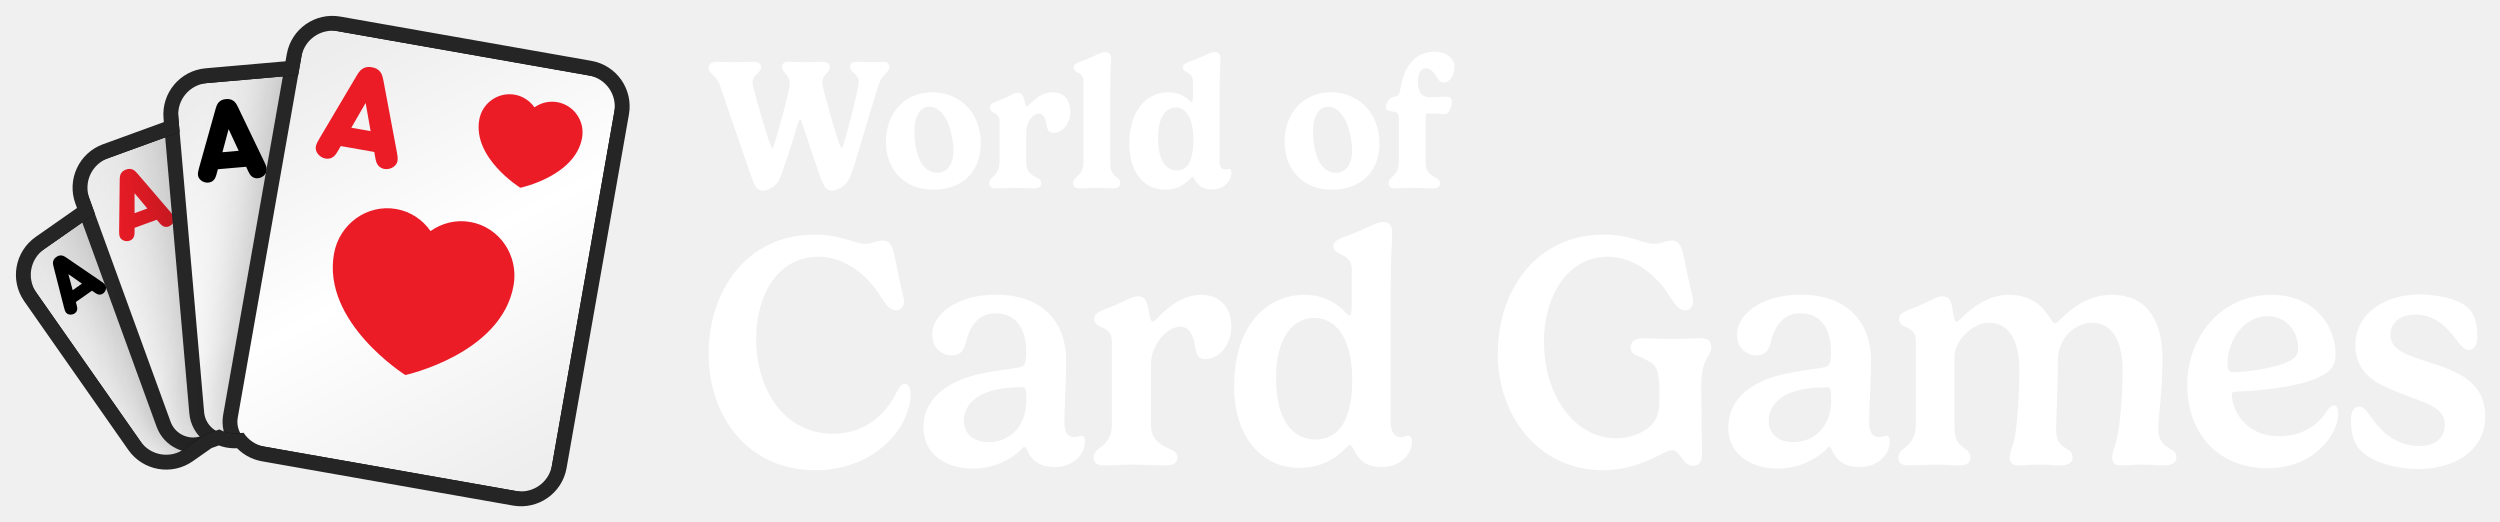
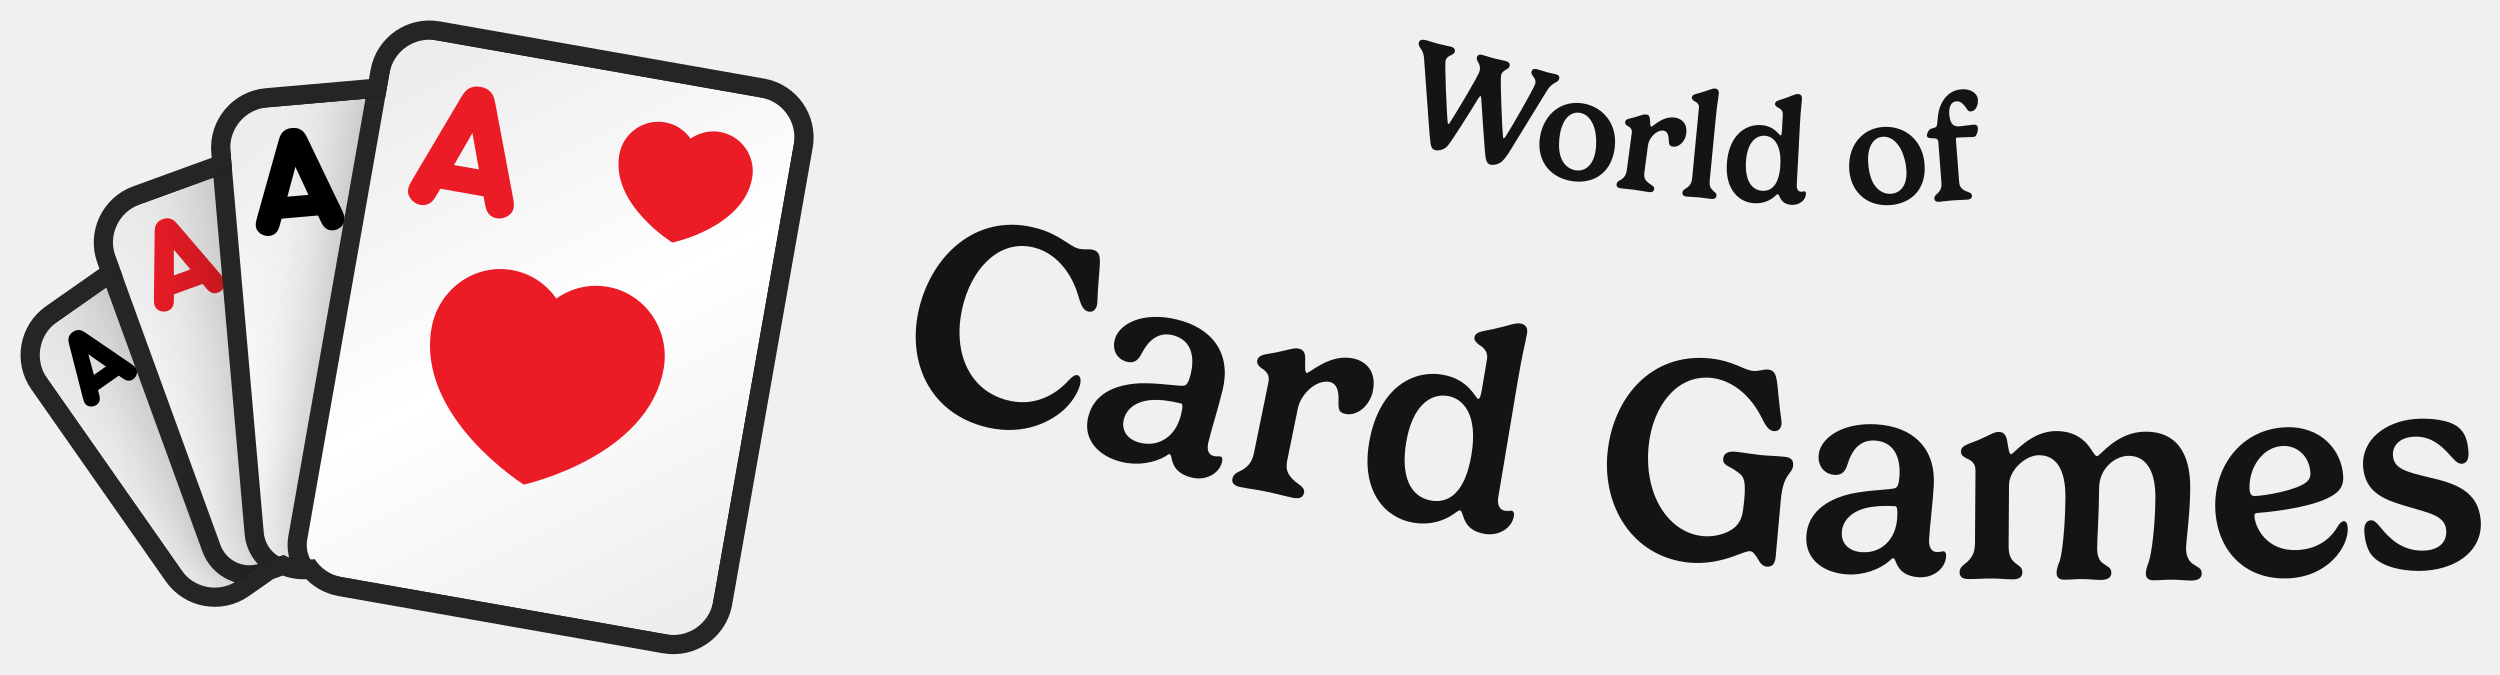
- <svg xmlns="http://www.w3.org/2000/svg" xmlns:xlink="http://www.w3.org/1999/xlink" viewBox="-4.48 -15.67 757.64 158.17" width="757.64" height="158.17">
+ <svg xmlns="http://www.w3.org/2000/svg" xmlns:xlink="http://www.w3.org/1999/xlink" viewBox="-6.64 -13.83 869.75 234.63" width="869.75" height="234.63">
  <defs>
    <rect id="path-1" x="0" y="0" width="5464" height="1280" />
    <rect id="path-3" x="0" y="0" width="1279.966" height="1280" />
    <path d="M654.667,7.381 L1041.451,230.691 C1067.755,245.877 1076.767,279.512 1061.581,305.816 L747.051,850.597 C731.865,876.902 698.23,885.914 671.926,870.727 L285.142,647.418 C271.344,639.451 262.304,626.408 259.019,612.01 L248.673,609.238 C237.588,606.268 228.207,600.115 221.247,592.027 L200.473,592.025 C198.498,592.025 196.547,591.921 194.626,591.718 L151.468,603.281 C122.13,611.142 91.974,593.731 84.112,564.393 L1.886,257.522 C-5.975,228.183 11.436,198.027 40.774,190.166 L145.477,162.11 L145.477,133.795 C145.477,103.422 170.1,78.799 200.473,78.799 L333.867,78.799 L340.716,53.24 C348.577,23.901 378.734,6.491 408.072,14.352 L563.147,55.903 L579.542,27.511 C594.728,1.207 628.363,-7.806 654.667,7.381 Z" id="path-5" />
    <filter x="-59.0%" y="-44.4%" width="218.0%" height="188.8%" filterUnits="objectBoundingBox" id="filter-7">
      <feOffset dx="0" dy="0" in="SourceAlpha" result="shadowOffsetOuter1" />
      <feGaussianBlur stdDeviation="64" in="shadowOffsetOuter1" result="shadowBlurOuter1" />
      <feColorMatrix values="0 0 0 0 0   0 0 0 0 0   0 0 0 0 0  0 0 0 0.32 0" type="matrix" in="shadowBlurOuter1" result="shadowMatrixOuter1" />
      <feMerge>
        <feMergeNode in="shadowMatrixOuter1" />
        <feMergeNode in="SourceGraphic" />
      </feMerge>
    </filter>
    <linearGradient x1="21.639%" y1="0%" x2="78.361%" y2="100%" id="linearGradient-8">
      <stop stop-color="#EDEDED" offset="0%" />
      <stop stop-color="#FFFFFF" offset="50.295%" />
      <stop stop-color="#EEEEEE" offset="100%" />
    </linearGradient>
    <filter x="-49.2%" y="-37.0%" width="198.3%" height="174.0%" filterUnits="objectBoundingBox" id="filter-9">
      <feOffset dx="0" dy="0" in="SourceAlpha" result="shadowOffsetOuter1" />
      <feGaussianBlur stdDeviation="64" in="shadowOffsetOuter1" result="shadowBlurOuter1" />
      <feColorMatrix values="0 0 0 0 0   0 0 0 0 0   0 0 0 0 0  0 0 0 0.32 0" type="matrix" in="shadowBlurOuter1" result="shadowMatrixOuter1" />
      <feMerge>
        <feMergeNode in="shadowMatrixOuter1" />
        <feMergeNode in="SourceGraphic" />
      </feMerge>
    </filter>
    <linearGradient x1="21.639%" y1="0%" x2="78.361%" y2="100%" id="linearGradient-10">
      <stop stop-color="#EDEDED" offset="0%" />
      <stop stop-color="#FFFFFF" offset="50.295%" />
      <stop stop-color="#EEEEEE" offset="100%" />
    </linearGradient>
    <filter x="-41.0%" y="-30.9%" width="181.9%" height="161.7%" filterUnits="objectBoundingBox" id="filter-11">
      <feOffset dx="0" dy="0" in="SourceAlpha" result="shadowOffsetOuter1" />
      <feGaussianBlur stdDeviation="64" in="shadowOffsetOuter1" result="shadowBlurOuter1" />
      <feColorMatrix values="0 0 0 0 0   0 0 0 0 0   0 0 0 0 0  0 0 0 0.32 0" type="matrix" in="shadowBlurOuter1" result="shadowMatrixOuter1" />
      <feMerge>
        <feMergeNode in="shadowMatrixOuter1" />
        <feMergeNode in="SourceGraphic" />
      </feMerge>
    </filter>
    <linearGradient x1="21.639%" y1="0%" x2="78.361%" y2="100%" id="linearGradient-12">
      <stop stop-color="#EDEDED" offset="0%" />
      <stop stop-color="#FFFFFF" offset="50.295%" />
      <stop stop-color="#EEEEEE" offset="100%" />
    </linearGradient>
    <filter x="-34.1%" y="-25.7%" width="168.3%" height="151.4%" filterUnits="objectBoundingBox" id="filter-13">
      <feOffset dx="0" dy="0" in="SourceAlpha" result="shadowOffsetOuter1" />
      <feGaussianBlur stdDeviation="64" in="shadowOffsetOuter1" result="shadowBlurOuter1" />
      <feColorMatrix values="0 0 0 0 0   0 0 0 0 0   0 0 0 0 0  0 0 0 0.32 0" type="matrix" in="shadowBlurOuter1" result="shadowMatrixOuter1" />
      <feMerge>
        <feMergeNode in="shadowMatrixOuter1" />
        <feMergeNode in="SourceGraphic" />
      </feMerge>
    </filter>
    <linearGradient x1="21.639%" y1="0%" x2="78.361%" y2="100%" id="linearGradient-14">
      <stop stop-color="#EDEDED" offset="0%" />
      <stop stop-color="#FFFFFF" offset="50.295%" />
      <stop stop-color="#EEEEEE" offset="100%" />
    </linearGradient>
  </defs>
-   <g transform="translate(-17.3,-46.224) scale(0.173)">
+   <g transform="translate(-25.663,-59.162) scale(0.25663)">
    <mask id="mask-4" fill="white">
      <use xlink:href="#path-3" />
    </mask>
    <g id="Mask" />
    <g id="Group" stroke-width="1" fill-rule="evenodd" mask="url(#mask-4)">
      <g transform="translate(700.504, 678.0126) rotate(-20) translate(-700.504, -678.0126)translate(166.0272, 238.9585)">
        <g transform="translate(-0, -0)">
          <mask id="mask-6" fill="white">
            <use xlink:href="#path-5" />
          </mask>
          <path stroke="#252525" stroke-width="26" d="M661.167,-3.877 L1047.951,219.432 C1080.473,238.209 1091.616,279.794 1072.839,312.316 L758.31,857.097 C739.533,889.619 697.948,900.762 665.426,881.986 L278.642,658.676 C264.448,650.481 253.966,637.684 248.632,622.685 L245.308,621.795 C234.009,618.767 223.884,612.979 215.705,605.026 L200.473,605.025 C198.91,605.025 197.353,604.972 195.803,604.861 L154.833,615.838 C118.559,625.557 81.275,604.031 71.555,567.758 L-10.671,260.886 C-20.39,224.613 1.136,187.328 37.41,177.609 L132.477,152.135 L132.477,133.795 C132.477,96.242 162.92,65.799 200.473,65.799 L323.892,65.799 L328.159,49.875 C337.879,13.602 375.163,-7.925 411.436,1.795 L556.877,40.764 L568.283,21.011 C587.06,-11.511 628.645,-22.654 661.167,-3.877 Z" />
          <g mask="url(#mask-6)">
            <g transform="translate(-12.346, -20.1207)">
              <g id="small_spade_1" filter="url(#filter-7)" transform="translate(210.9129, 389.3938) rotate(-15) translate(-210.9129, -389.3938)translate(49.8576, 175.5497)">
                <rect id="Background" stroke="#252525" stroke-width="26" fill="url(#linearGradient-8)" x="-13" y="-13" width="348.11" height="453.688" rx="54.996" />
                <path d="M243.897,27.593 C243.897,27.593 294.439,46.921 294.501,83.212 C294.501,98.995 281.209,111.813 264.79,111.831 C259.556,111.836 254.629,110.478 250.35,108.157 L256.538,128.766 L231.229,128.766 L237.404,108.197 C233.153,110.517 228.26,111.881 223.047,111.892 C206.62,111.901 193.284,99.118 193.266,83.326 C193.205,47.045 243.897,27.593 243.897,27.593 Z" id="Spade-small" fill="#000000" />
                <path d="M24.778,103.856 L51.007,34.253 C52.733,29.769 54.044,27.838 56.046,26.251 C58.462,24.32 61.015,23.561 64.605,23.561 C68.194,23.561 70.748,24.32 73.164,26.251 C75.165,27.838 76.477,29.769 78.202,34.253 L104.431,103.856 C106.709,109.926 108.228,114.686 103.603,119.308 C101.463,121.446 98.219,122.895 94.906,122.895 C92.214,122.895 89.798,121.998 88.073,120.412 C86.002,118.549 85.105,116.687 83.31,111.72 L81.861,107.719 L47.349,107.719 L45.899,111.72 C44.105,116.687 43.207,118.549 41.137,120.412 C39.411,121.998 36.995,122.895 34.303,122.895 C30.99,122.895 27.746,121.446 25.606,119.308 C20.982,114.686 22.5,109.926 24.778,103.856 Z M74.544,87.576 L64.605,60.259 L54.665,87.576 L74.544,87.576 Z" id="A" fill="#000000" />
              </g>
              <g id="small_diamond_1" filter="url(#filter-9)" transform="translate(351.0898, 355.5329) rotate(-360) translate(-351.0898, -355.5329)translate(157.8235, 98.9199)">
                <rect id="Background" stroke="#252525" stroke-width="26" fill="url(#linearGradient-10)" x="-13" y="-13" width="412.533" height="539.226" rx="54.996" />
                <polygon id="Diamond-small" fill="#EB1B28" points="300.954 22.074 353.401 93.826 300.954 165.557 248.485 93.826" />
                <path d="M29.802,125.878 L61.277,42.355 C63.348,36.974 64.921,34.657 67.323,32.753 C70.222,30.435 73.287,29.524 77.594,29.524 C81.901,29.524 84.966,30.435 87.865,32.753 C90.267,34.657 91.841,36.974 93.911,42.355 L125.386,125.878 C128.119,133.163 129.942,138.875 124.392,144.421 C121.824,146.987 117.932,148.725 113.956,148.725 C110.725,148.725 107.826,147.649 105.756,145.745 C103.271,143.51 102.194,141.275 100.041,135.315 L98.301,130.514 L56.887,130.514 L55.148,135.315 C52.994,141.275 51.917,143.51 49.432,145.745 C47.362,147.649 44.463,148.725 41.232,148.725 C37.257,148.725 33.364,146.987 30.796,144.421 C25.247,138.875 27.069,133.163 29.802,125.878 Z M89.521,106.343 L77.594,73.562 L65.667,106.343 L89.521,106.343 Z" id="A" fill="#EB1B28" />
              </g>
              <g id="small_clover_1" filter="url(#filter-11)" transform="translate(511.6136, 377.7066) rotate(-345) translate(-511.6136, -377.7066)translate(279.6941, 69.771)">
                <rect id="Background" stroke="#252525" stroke-width="26" fill="url(#linearGradient-12)" x="-13" y="-13" width="489.839" height="641.871" rx="54.996" />
                <path d="M347.866,39.734 C367.599,39.734 383.595,55.536 383.595,75.06 C383.595,84.425 379.905,92.946 373.883,99.274 C378.307,97.333 383.203,96.253 388.353,96.253 C408.072,96.253 424.081,112.082 424.081,131.58 C424.081,151.104 408.072,166.919 388.353,166.919 C372.39,166.919 358.858,156.556 354.282,142.251 C354.334,142.684 354.408,143.092 354.506,143.474 C358.945,160.826 367.798,185.424 367.798,185.424 L328,185.424 C328,185.424 336.827,160.734 341.253,143.474 C341.354,143.079 341.428,142.656 341.479,142.206 C336.916,156.534 323.372,166.919 307.393,166.919 C287.646,166.919 271.677,151.104 271.677,131.58 C271.677,112.082 287.646,96.253 307.393,96.253 C312.539,96.253 317.432,97.331 321.855,99.271 C315.837,92.944 312.15,84.424 312.15,75.06 C312.15,55.536 328.133,39.734 347.866,39.734 Z" id="Clover-small" fill="#000000" />
                <path d="M28.576,146.475 L66.345,46.247 C68.83,39.79 70.719,37.009 73.601,34.724 C77.08,31.943 80.758,30.85 85.926,30.85 C91.095,30.85 94.772,31.943 98.251,34.724 C101.133,37.009 103.022,39.79 105.507,46.247 L143.276,146.475 C146.556,155.216 148.743,162.07 142.084,168.726 C139.003,171.805 134.331,173.891 129.56,173.891 C125.684,173.891 122.205,172.6 119.72,170.315 C116.738,167.633 115.446,164.951 112.862,157.799 L110.775,152.038 L61.078,152.038 L58.99,157.799 C56.406,164.951 55.114,167.633 52.132,170.315 C49.647,172.6 46.168,173.891 42.292,173.891 C37.521,173.891 32.85,171.805 29.768,168.726 C23.109,162.07 25.296,155.216 28.576,146.475 Z M100.239,123.032 L85.926,83.696 L71.613,123.032 L100.239,123.032 Z" id="A" fill="#000000" />
              </g>
              <g id="small_heart_1" filter="url(#filter-13)" transform="translate(675.6425, 459.1748) rotate(-330) translate(-675.6425, -459.1748)translate(397.3371, 89.6494)">
                <rect id="Background" stroke="#252525" stroke-width="26" fill="url(#linearGradient-14)" x="-13" y="-13" width="582.611" height="765.051" rx="54.996" />
                <path d="M341.635,288.824 C315.976,288.845 292.736,299.456 275.815,316.611 C258.851,299.507 235.579,288.948 209.909,288.989 C158.08,289.041 116.117,332.207 116.16,385.365 C116.309,507.485 276.113,572.616 276.113,572.616 C276.113,572.616 435.789,507.092 435.619,384.932 C435.544,331.774 393.497,288.752 341.635,288.824" id="Heart-big" fill="#EB1B28" />
                <path d="M417.458,71.521 C407.751,61.933 394.392,55.711 379.689,55.711 C350.027,55.745 325.983,79.908 326.015,109.677 C326.095,178.084 417.593,214.563 417.593,214.563 C417.593,214.563 508.981,177.883 508.901,109.459 C508.854,79.674 484.777,55.594 455.084,55.627 C440.412,55.627 427.165,61.899 417.458,71.521 Z" id="Heart-small" fill="#EB1B28" />
                <path d="M56.059,190.564 L101.383,70.289 C104.365,62.541 106.631,59.203 110.09,56.462 C114.264,53.124 118.677,51.813 124.88,51.813 C131.082,51.813 135.495,53.124 139.67,56.462 C143.129,59.203 145.395,62.541 148.377,70.289 L193.701,190.564 C197.637,201.054 200.261,209.278 192.269,217.265 C188.572,220.96 182.966,223.464 177.241,223.464 C172.589,223.464 168.415,221.914 165.433,219.172 C161.855,215.954 160.304,212.735 157.203,204.153 L154.698,197.239 L95.061,197.239 L92.556,204.153 C89.455,212.735 87.905,215.954 84.327,219.172 C81.345,221.914 77.17,223.464 72.518,223.464 C66.793,223.464 61.187,220.96 57.49,217.265 C49.499,209.278 52.123,201.054 56.059,190.564 Z M142.055,162.432 L124.88,115.228 L107.704,162.432 L142.055,162.432 Z" id="A" fill="#EB1B28" />
              </g>
            </g>
          </g>
        </g>
      </g>
    </g>
  </g>
-   <path fill="#ffffff" d="M237.33 21.78C237.56 21 237.78 20.52 237.98 20.52C238.12 20.52 238.31 20.75 238.45 21.25C239.91 25.31 243.69 37.35 244.86 39.82C245.54 41.24 246.26 42.11 247.64 42.11C248.48 42.11 251.11 41.41 252.51 39.12C253.24 37.88 254.22 35.22 254.86 32.98L261.52 10.78C262.76 6.5 265.02 6.5 265.02 4.59C265.02 3.64 264.41 3.08 263.32 3.08C262.2 3.08 261.1 3.19 259.98 3.19C258.75 3.19 256.34 3.05 255.25 3.05C253.66 3.05 253.15 3.75 253.15 4.65C253.15 6.36 255.78 6.61 255.78 9.13C255.78 11.09 252 25.68 251.08 28.25C250.86 28.84 250.69 29.2 250.55 29.2C250.44 29.2 250.3 28.98 250.1 28.53C249.12 26.24 244.72 10.92 244.72 9.41C244.72 6.89 246.99 6.41 246.99 4.76C246.99 3.61 246.15 3.05 244.75 3.05C243.3 3.05 241.56 3.19 239.32 3.19C238.09 3.19 235.68 3.05 234.56 3.05C232.99 3.05 232.49 3.75 232.49 4.65C232.49 6.36 234.87 6.83 234.87 9.72C234.87 11.84 230.84 26.1 230.05 28.36C229.94 28.76 229.74 29.2 229.58 29.2C229.46 29.2 229.3 28.95 229.18 28.67C228.12 26.29 223.58 10.89 223.58 9.44C223.58 6.86 226.16 6.47 226.16 4.76C226.16 3.72 225.46 3.05 223.98 3.05C222.49 3.05 220.48 3.19 218.15 3.19C215.8 3.19 214.62 3.05 213.28 3.05C211.26 3.05 210.28 3.5 210.28 4.93C210.28 5.82 211.04 6.58 211.6 7.06C212.89 8.2 213.48 9.49 213.87 10.7L222.49 35.81C223.11 37.63 223.89 39.59 223.98 39.82C224.59 41.24 225.38 42.11 226.75 42.11C227.56 42.11 230.11 41.41 231.51 39.12C232.46 37.52 235.76 27.05 237.33 21.78ZM277.29 16.66C279.19 16.66 281.12 18.12 282.55 21.03C283.7 23.52 284.46 27.05 284.46 29.9C284.46 34.83 282.05 36.71 279.47 36.71C277.48 36.71 275.5 35.45 274.24 32.82C273.06 30.27 272.64 26.94 272.64 24.33C272.64 18.76 274.85 16.66 277.29 16.66ZM263.99 27.3C263.99 35.73 269.62 41.83 278.38 41.83C286.25 41.83 292.74 37.18 292.74 27.8C292.74 17.86 285.8 12.29 278.04 12.29C269.9 12.29 263.99 18.42 263.99 27.3ZM310.47 18.76C311.45 18.76 312.18 19.74 312.54 21.5C312.96 23.44 313.04 24.58 314.89 24.58C317.66 24.58 319.9 21.45 319.9 18.37C319.9 13.92 317.3 12.29 314.56 12.29C310.05 12.29 307.36 16.58 306.74 16.58C306.27 16.58 306.1 15.43 305.88 14.34C305.48 12.91 304.9 12.46 303.86 12.46C302.88 12.46 302.12 13.08 299.35 14.34C297.22 15.26 295.49 15.51 295.49 16.94C295.49 17.7 295.99 18.06 296.58 18.42C297.42 18.79 298.43 19.46 298.43 21.08V33.18C298.43 34.61 298.26 36.06 296.89 37.52C296.36 38.05 295.32 38.67 295.32 39.87C295.32 40.71 295.77 41.41 297.14 41.41C299.52 41.41 300.7 41.27 302.6 41.27C305.37 41.27 307.28 41.41 308.9 41.41C310.55 41.41 311.06 40.74 311.06 39.79C311.06 38.5 309.46 38.22 308.54 37.52C306.97 36.34 306.52 35.42 306.52 33.21V24.42C306.52 21.7 308.23 18.76 310.47 18.76ZM332.22 1.96C332.22 0.67 331.52 0.11 330.43 0.11C329.2 0.11 327.55 1.2 324.8 2.3C322.65 3.19 320.91 3.44 320.91 4.79C320.91 5.54 321.47 5.91 322.06 6.24C322.9 6.64 323.88 7.36 323.88 8.76V33.18C323.88 34.61 323.71 36.06 322.31 37.52C321.81 38.05 320.74 38.67 320.74 39.87C320.74 40.71 321.19 41.41 322.56 41.41C324.58 41.41 326.18 41.27 328.02 41.27C329.48 41.27 331.41 41.41 332.87 41.41C334.49 41.41 335.02 40.74 335.02 39.79C335.02 38.53 334.07 38.33 333.26 37.49C332.42 36.62 331.97 35.78 331.97 33.57V12.57C331.97 5.26 332.22 4.93 332.22 1.96ZM352.16 35.98C348.69 35.98 346.48 32.7 346.48 26.26C346.48 19.54 348.94 16.91 351.88 16.91C354.43 16.91 357.17 19.24 357.17 26.77C357.17 33.8 354.99 35.98 352.16 35.98ZM362.88 41.75C366.1 41.75 368.71 39.51 368.71 36.57C368.71 35.92 368.43 35.5 368.12 35.5C367.73 35.5 367.42 35.7 366.83 35.7C365.6 35.7 365.12 34.47 365.12 33.38V12.57C365.12 5.26 365.38 4.93 365.38 1.96C365.38 0.67 364.68 0.11 363.58 0.11C362.35 0.11 360.64 1.2 357.93 2.3C355.74 3.19 354.01 3.44 354.01 4.79C354.01 5.54 354.62 5.91 355.21 6.24C356.05 6.64 357.06 7.5 357.06 9.02V13.05C357.06 14.92 356.89 15.32 356.61 15.32C356.16 15.32 354.43 12.29 349.47 12.29C343.06 12.29 337.77 17.75 337.77 27.94C337.77 37.35 342.92 41.83 348.55 41.83C352.19 41.83 354.4 40.21 355.63 39.06C356.28 38.47 356.64 38.02 356.89 38.02C357.23 38.02 357.4 38.47 357.7 38.89C358.88 40.96 360.36 41.75 362.88 41.75ZM398.11 16.66C400.01 16.66 401.94 18.12 403.37 21.03C404.52 23.52 405.28 27.05 405.28 29.9C405.28 34.83 402.87 36.71 400.29 36.71C398.3 36.71 396.32 35.45 395.06 32.82C393.88 30.27 393.46 26.94 393.46 24.33C393.46 18.76 395.67 16.66 398.11 16.66ZM384.81 27.3C384.81 35.73 390.44 41.83 399.2 41.83C407.07 41.83 413.56 37.18 413.56 27.8C413.56 17.86 406.62 12.29 398.86 12.29C390.72 12.29 384.81 18.42 384.81 27.3ZM427.56 19.38C427.56 18.76 427.82 18.68 427.98 18.68C428.94 18.68 432.52 18.9 433.19 18.9C433.72 18.9 434.09 18.73 434.31 18.51C435.1 17.75 435.49 16.16 435.49 15.23C435.49 13.94 434.76 13.64 433.86 13.64C433.14 13.64 430.22 13.83 429.22 13.83C426.02 13.83 425.21 11.87 425.21 8.85C425.21 6.8 426.05 5.04 427.65 5.04C429.24 5.04 430.08 6.41 430.95 7.67C431.46 8.48 431.79 9.3 432.94 9.3C435.38 9.3 436.3 6.58 436.3 4.51C436.3 2.24 434.09 0 430.17 0C425.18 0 422.1 3.53 420.79 7.53C420.12 9.63 419.81 12.63 419.33 13.1C418.6 13.78 417.51 13.66 416.87 14.08C416.28 14.53 415.5 15.93 415.5 16.8C415.5 17.84 416.48 17.98 418.07 18.2C418.97 18.37 419.47 18.82 419.47 19.96V33.18C419.47 34.61 419.28 36.06 417.9 37.52C417.37 38.05 416.34 38.67 416.34 39.87C416.34 40.71 416.78 41.41 418.16 41.41C420.14 41.41 421.8 41.27 423.62 41.27C426.42 41.27 428.18 41.41 429.78 41.41C431.43 41.41 431.96 40.74 431.96 39.79C431.96 38.5 430.34 38.14 429.41 37.46C427.84 36.29 427.56 35.42 427.56 33.21Z" />
-   <path fill="#ffffff" d="M210.28 91.53C210.28 110.48 222.08 126.83 242.68 126.83C255.63 126.83 264.38 120.18 268.53 113.43C270.53 110.08 271.48 106.58 271.48 103.78C271.48 102.38 270.98 100.63 269.73 100.63C268.73 100.63 267.98 101.83 267.28 103.13C264.48 108.98 258.43 115.78 247.93 115.78C233.63 115.78 224.68 103.08 224.68 86.88C224.68 73.53 231.43 62.13 243.53 62.13C250.33 62.13 256.93 66.23 261.53 72.83C263.48 75.63 264.68 78.33 267.08 78.33C268.38 78.33 269.48 77.43 269.48 75.58C269.48 74.28 268.78 72.68 267.58 66.58C266.28 60.58 266.18 57.23 262.98 57.23C261.23 57.23 259.78 58.23 257.68 58.23C254.43 58.23 250.43 55.43 242.48 55.43C221.48 55.43 210.28 72.83 210.28 91.53ZM306.58 105.58C306.58 113.23 301.83 118.33 295.03 118.33C290.73 118.33 287.63 115.93 287.63 111.78C287.63 108.23 289.98 104.73 295.28 102.98C298.13 102.08 301.48 101.68 305.63 101.68C306.28 101.68 306.58 102.58 306.58 105.58ZM289.93 98.28C281.08 100.93 275.38 106.03 275.38 113.88C275.38 121.88 281.98 126.33 290.43 126.33C296.13 126.33 301.53 123.93 304.78 120.78C305.18 120.38 305.58 119.78 305.93 119.78C306.28 119.78 306.58 120.18 306.78 120.63C308.28 124.28 311.08 125.88 315.33 125.88C320.33 125.88 324.33 122.38 324.33 118.08C324.33 116.93 323.83 116.38 323.43 116.38C322.68 116.38 322.18 116.78 320.98 116.78C318.78 116.78 318.08 114.68 318.08 112.48C318.08 107.93 318.63 100.23 318.63 93.73C318.63 80.78 310.28 73.63 297.38 73.63C285.13 73.63 278.03 79.88 278.03 85.63C278.03 90.03 281.13 92.03 283.93 92.03C286.68 92.03 287.68 90.43 288.28 87.98C289.38 83.38 291.88 79.28 297.23 79.28C303.83 79.28 306.53 84.48 306.53 90.93C306.53 94.08 306.03 94.88 305.48 95.28C304.28 96.13 296.43 96.43 289.93 98.28ZM353.33 83.33C355.48 83.33 356.88 85.18 357.48 88.23C358.13 91.33 358.03 93.13 360.93 93.13C365.28 93.13 368.68 88.38 368.68 83.48C368.68 76.38 364.18 73.68 359.63 73.68C351.18 73.68 345.93 81.83 344.88 81.83C344.03 81.83 343.83 79.28 343.33 76.93C342.83 74.78 341.93 74.13 340.38 74.13C338.73 74.13 337.13 75.23 332.98 77.03C329.73 78.43 327.13 78.83 327.13 81.03C327.13 82.23 328.03 82.88 329.08 83.38C330.83 84.03 332.48 85.03 332.48 87.63V112.58C332.48 115.13 332.08 117.28 329.63 119.48C328.68 120.28 326.93 121.13 326.93 123.03C326.93 124.28 327.63 125.38 330.03 125.38C334.18 125.38 335.48 125.13 338.58 125.13C342.83 125.13 346.18 125.38 348.83 125.38C351.53 125.38 352.33 124.33 352.33 122.88C352.33 120.83 349.58 120.43 348.03 119.38C345.28 117.68 344.33 116.18 344.33 112.73V94.53C344.33 89.48 348.58 83.33 353.33 83.33ZM394.18 117.53C386.68 117.53 382.23 110.73 382.23 98.98C382.23 86.33 387.53 80.68 393.83 80.68C399.28 80.68 405.33 85.23 405.33 99.58C405.33 112.73 400.48 117.53 394.18 117.53ZM414.43 125.88C419.38 125.88 423.43 122.38 423.43 118.08C423.43 116.93 422.88 116.38 422.48 116.38C421.73 116.38 421.28 116.78 420.03 116.78C417.83 116.78 416.98 114.68 416.98 112.48V71.88C416.98 60.18 417.43 58.88 417.43 54.68C417.43 52.58 416.38 51.63 414.58 51.63C412.63 51.63 410.13 53.33 405.43 55.18C402.18 56.48 399.63 56.93 399.63 59.03C399.63 60.23 400.73 60.83 401.78 61.38C403.53 62.03 405.18 63.38 405.18 65.78V76.18C405.18 79.28 404.88 79.93 404.38 79.93C403.53 79.93 400.08 73.68 390.83 73.68C379.28 73.68 369.53 83.13 369.53 101.33C369.53 118.13 379.08 126.13 389.23 126.13C395.98 126.13 400.13 123.18 402.38 121.08C403.53 120.03 404.13 119.23 404.58 119.23C405.08 119.23 405.38 119.88 405.78 120.58C407.63 124.48 410.33 125.88 414.43 125.88ZM481.43 126.83C487.83 126.83 493.18 124.78 496.83 123.03C499.33 121.88 501.13 120.73 502.38 120.73C503.33 120.73 504.23 121.88 505.13 122.98C506.23 124.68 507.33 125.48 508.43 125.48C510.73 125.48 511.33 124.03 511.33 121.68C511.33 118.63 511.08 106.63 511.08 101.53C511.08 92.18 514.13 92.83 514.13 89.48C514.13 87.93 513.18 86.83 511.13 86.83C507.68 86.83 505.33 87.08 502.18 87.08C499.88 87.08 496.28 86.83 493.68 86.83C490.98 86.83 489.68 87.88 489.68 89.68C489.68 92.13 492.53 92.13 494.43 93.38C496.98 94.88 498.43 94.98 498.43 103.78C498.43 108.28 498.23 109.93 496.88 112.03C495.28 114.63 490.48 117.18 485.28 117.18C473.48 117.18 463.43 105.23 463.43 87.73C463.43 74.13 470.58 62.13 482.68 62.13C489.48 62.13 496.08 66.23 500.68 72.83C502.63 75.63 503.83 78.33 506.23 78.33C507.53 78.33 508.63 77.43 508.63 75.58C508.63 74.28 507.93 72.68 506.73 66.58C505.43 60.58 505.33 57.23 502.13 57.23C500.38 57.23 498.93 58.23 496.83 58.23C493.58 58.23 489.58 55.43 481.63 55.43C460.63 55.43 449.43 72.83 449.43 91.53C449.43 110.48 461.83 126.83 481.43 126.83ZM550.48 105.58C550.48 113.23 545.73 118.33 538.93 118.33C534.63 118.33 531.53 115.93 531.53 111.78C531.53 108.23 533.88 104.73 539.18 102.98C542.03 102.08 545.38 101.68 549.53 101.68C550.18 101.68 550.48 102.58 550.48 105.58ZM533.83 98.28C524.98 100.93 519.28 106.03 519.28 113.88C519.28 121.88 525.88 126.33 534.33 126.33C540.03 126.33 545.43 123.93 548.68 120.78C549.08 120.38 549.48 119.78 549.83 119.78C550.18 119.78 550.48 120.18 550.68 120.63C552.18 124.28 554.98 125.88 559.23 125.88C564.23 125.88 568.23 122.38 568.23 118.08C568.23 116.93 567.73 116.38 567.33 116.38C566.58 116.38 566.08 116.78 564.88 116.78C562.68 116.78 561.98 114.68 561.98 112.48C561.98 107.93 562.53 100.23 562.53 93.73C562.53 80.78 554.18 73.63 541.28 73.63C529.03 73.63 521.93 79.88 521.93 85.63C521.93 90.03 525.03 92.03 527.83 92.03C530.58 92.03 531.58 90.43 532.18 87.98C533.28 83.38 535.78 79.28 541.13 79.28C547.73 79.28 550.43 84.48 550.43 90.93C550.43 94.08 549.93 94.88 549.38 95.28C548.18 96.13 540.33 96.43 533.83 98.28ZM618.38 82.33C617.73 82.33 617.28 81.38 616.23 79.88C613.43 75.58 609.23 73.68 604.23 73.68C595.28 73.68 589.43 81.83 588.48 81.83C587.68 81.83 587.48 79.28 587.03 76.93C586.53 74.78 585.58 74.13 584.08 74.13C582.43 74.13 581.13 75.23 576.98 77.03C573.73 78.43 571.03 78.83 571.03 81.03C571.03 82.33 572.08 82.98 573.03 83.43C574.63 84.08 576.13 85.03 576.13 87.63V112.58C576.13 115.13 575.78 117.28 573.43 119.48C572.53 120.28 570.83 121.13 570.83 123.03C570.83 124.28 571.53 125.38 573.83 125.38C576.93 125.38 579.38 125.13 582.23 125.13C584.68 125.13 586.68 125.38 589.28 125.38C591.88 125.38 592.68 124.33 592.68 122.88C592.68 120.93 591.13 120.63 589.78 119.33C588.38 118.03 587.83 116.63 587.83 113.18V92.53C587.83 87.48 593.43 82.13 598.23 82.13C604.03 82.13 607.48 86.83 607.48 96.68C607.48 106.48 606.58 115.83 605.68 118.78C605.33 119.73 604.58 121.43 604.58 123.03C604.58 124.28 605.23 125.38 607.13 125.38C609.63 125.38 610.73 125.13 613.78 125.13C616.33 125.13 617.68 125.38 619.93 125.38C622.58 125.38 623.63 124.38 623.63 122.88C623.63 120.98 622.18 120.73 620.53 119.48C619.08 118.33 618.63 116.33 618.63 114.38C618.63 111.08 619.18 102.63 619.18 93.43C619.18 86.28 624.98 82.13 629.38 82.13C635.18 82.13 638.78 86.83 638.78 96.68C638.78 106.48 637.63 115.83 636.68 118.78C636.38 119.73 635.63 121.43 635.63 123.03C635.63 124.28 636.28 125.38 638.13 125.38C640.68 125.38 641.78 125.13 644.83 125.13C647.33 125.13 649.18 125.38 651.38 125.38C654.03 125.38 655.08 124.38 655.08 122.88C655.08 120.98 653.58 120.73 651.83 119.48C650.28 118.38 649.58 116.33 649.58 114.38C649.58 111.08 650.88 102.53 650.88 93.33C650.88 80.48 645.53 73.68 635.43 73.68C625.13 73.68 619.53 82.33 618.38 82.33ZM691.98 89.98C691.98 91.38 691.43 92.38 690.28 93.18C686.43 95.83 676.08 97.13 672.28 97.13C671.08 97.13 670.58 96.18 670.58 94.63C670.58 87.23 675.73 80.13 682.78 80.13C688.03 80.13 691.98 84.38 691.98 89.98ZM699.63 97.93C701.83 96.68 703.33 94.88 703.33 91.78C703.33 82.73 696.58 73.68 683.93 73.68C668.58 73.68 658.38 86.38 658.38 101.08C658.38 115.78 667.88 126.23 682.68 126.23C696.93 126.23 704.13 115.83 704.13 109.78C704.13 107.98 703.63 107.18 702.83 107.18C702.23 107.18 701.53 107.78 700.98 108.48C698.33 112.78 693.78 116.53 686.13 116.53C675.78 116.53 671.88 108.23 671.88 103.98C671.88 103.28 672.23 103.08 673.18 103.03C680.43 102.78 693.68 101.53 699.63 97.93ZM728.68 73.58C718.53 73.58 709.33 79.18 709.33 88.88C709.33 98.18 716.68 101.08 723.33 103.63C730.88 106.58 736.43 107.83 736.43 112.98C736.43 116.93 733.68 119.48 728.83 119.48C720.58 119.48 716.23 113.88 713.63 110.13C712.63 108.63 711.68 107.53 710.63 107.53C708.88 107.53 707.98 108.93 707.98 111.73C707.98 115.33 708.83 118.33 710.18 119.98C713.68 124.63 722.33 126.48 728.28 126.48C739.88 126.48 748.68 120.53 748.68 110.58C748.68 100.13 740.53 96.93 731.98 94.23C724.53 91.78 719.98 90.43 719.98 85.78C719.98 82.33 722.63 79.68 727.43 79.68C733.68 79.68 737.23 83.83 739.58 86.83C741.03 88.68 742.08 90.38 743.73 90.38C745.28 90.38 746.28 89.03 746.28 86.38C746.28 82.48 745.63 79.88 743.63 77.83C740.63 74.68 733.58 73.58 728.68 73.58Z" />
+   <path fill="#141414" d="M507.63 20.46C508 19.89 508.3 19.56 508.42 19.6C508.55 19.63 508.65 19.87 508.67 20.28C508.95 24.04 509.84 39.05 510.23 41.16C510.47 42.38 510.86 43.18 511.86 43.45C512.49 43.61 514.58 43.62 516.1 42.14C516.93 41.33 518.22 39.49 519.18 37.86L531.59 17.64C533.43 14.6 535.39 15.12 535.8 13.56C535.99 12.83 535.63 12.25 534.75 12.02C533.89 11.8 532.76 11.61 531.88 11.38C530.92 11.13 528.97 10.48 528.14 10.27C526.91 9.94 526.36 10.39 526.18 11.07C525.8 12.56 528.03 13.14 527.47 15.3C527.03 16.96 518.51 31.69 517.17 33.63C516.84 34.08 516.59 34.39 516.47 34.36C516.39 34.34 516.34 34.14 516.27 33.77C515.98 31.81 515.22 13.74 515.58 12.36C516.12 10.29 518.18 10.54 518.54 9.18C518.78 8.22 518.18 7.66 517.1 7.38C515.99 7.09 514.6 6.86 512.86 6.41C511.93 6.16 509.95 5.51 509.07 5.28C507.92 4.98 507.34 5.42 507.17 6.1C506.78 7.56 508.78 8.35 508.11 10.92C507.61 12.83 498.95 27.04 497.89 28.64C497.71 28.92 497.4 29.37 497.22 29.33C497.12 29.3 497.05 29.07 497.03 28.85C496.71 26.77 495.94 8.54 496.27 7.28C496.81 5.22 499.1 5.6 499.47 4.19C499.68 3.39 499.29 2.72 498.11 2.41C496.97 2.12 495.21 1.79 493.37 1.31C491.58 0.84 490.69 0.47 489.68 0.21C488.09 -0.2 487.25 -0.05 486.96 1.03C486.77 1.76 487.22 2.52 487.56 2.96C488.4 4.09 488.7 5.28 488.79 6.48L490.69 32.75C490.82 34.21 491.02 35.98 491.06 36.15C491.24 37.33 491.66 38.16 492.69 38.43C493.3 38.59 495.32 38.58 496.83 37.1C498.1 35.84 505.45 24.09 507.63 20.46ZM543.15 25.44C545.25 25.83 547.11 27.63 548.06 30.77C548.75 33.17 548.87 36.39 548.38 39.08C547.41 44.29 544.28 45.93 541.29 45.38C539.19 44.99 537.1 43.42 536.2 40.29C535.5 37.78 535.71 34.8 536.12 32.58C537.16 26.98 540.16 24.89 543.15 25.44ZM529.19 33.46C527.77 41.13 531.8 47.62 539.7 49.08C546.76 50.39 553.37 47.22 554.95 38.71C556.61 29.73 551.31 23.49 544.33 22.2C537.02 20.85 530.67 25.44 529.19 33.46ZM572.09 31.61C573.2 31.76 573.79 32.81 573.89 34.42C574.02 36.06 573.84 36.99 575.34 37.18C577.58 37.48 579.66 35.27 579.99 32.74C580.48 29.08 578.35 27.38 576 27.07C571.64 26.49 568.38 30.33 567.84 30.26C567.4 30.2 567.47 28.87 567.38 27.63C567.26 26.49 566.85 26.09 566.05 25.98C565.2 25.87 564.3 26.33 562.03 26.97C560.26 27.47 558.89 27.5 558.74 28.63C558.66 29.25 559.08 29.65 559.59 29.98C560.45 30.43 561.23 31.06 561.05 32.4L559.34 45.26C559.16 46.57 558.81 47.66 557.4 48.62C556.85 48.97 555.89 49.29 555.76 50.27C555.68 50.91 555.96 51.53 557.2 51.69C559.34 51.97 560.03 51.93 561.62 52.15C563.81 52.44 565.52 52.8 566.89 52.98C568.28 53.16 568.77 52.68 568.87 51.93C569.01 50.87 567.62 50.48 566.89 49.83C565.59 48.77 565.2 47.93 565.44 46.15L566.68 36.77C567.03 34.17 569.64 31.29 572.09 31.61ZM591.33 18.71C591.43 17.62 590.94 17.08 590.01 16.98C589 16.89 587.67 17.65 585.15 18.37C583.4 18.88 582.06 18.99 581.95 20.07C581.89 20.69 582.38 21.05 582.89 21.39C583.77 21.82 584.54 22.49 584.42 23.68L582.07 48.06C581.94 49.38 581.62 50.47 580.25 51.49C579.71 51.85 578.77 52.21 578.67 53.19C578.61 53.84 578.92 54.44 580.16 54.56C581.81 54.72 583.04 54.71 584.6 54.86C585.86 54.98 587.43 55.26 588.57 55.37C589.97 55.51 590.43 55.01 590.51 54.26C590.6 53.25 589.76 53.01 589.1 52.27C588.39 51.52 588 50.75 588.17 48.96L590.24 27.59C590.82 21.53 591.12 20.88 591.33 18.71ZM606.47 52.55C602.58 52.34 600.45 48.69 600.77 42.59C601.12 36.02 604.02 33.23 607.3 33.4C610.13 33.55 613.14 36.08 612.75 43.53C612.39 50.36 609.74 52.72 606.47 52.55ZM616.76 57.44C619.33 57.57 621.53 55.87 621.65 53.63C621.68 53.04 621.41 52.74 621.2 52.73C620.81 52.7 620.56 52.9 619.92 52.87C618.77 52.81 618.39 51.69 618.45 50.55L619.56 29.47C619.88 23.39 620.15 22.73 620.26 20.55C620.32 19.46 619.8 18.94 618.87 18.89C617.85 18.83 616.51 19.65 614.02 20.48C612.29 21.07 610.96 21.23 610.9 22.32C610.87 22.94 611.42 23.28 611.95 23.6C612.84 23.98 613.66 24.73 613.6 25.98L613.31 31.38C613.23 32.99 613.05 33.32 612.8 33.3C612.35 33.28 610.73 29.94 605.93 29.69C599.93 29.37 594.61 34.01 594.11 43.46C593.65 52.19 598.39 56.6 603.67 56.88C607.17 57.06 609.41 55.65 610.63 54.62C611.26 54.1 611.59 53.7 611.83 53.72C612.08 53.73 612.22 54.08 612.41 54.45C613.27 56.53 614.63 57.33 616.76 57.44ZM648.63 33.73C650.76 33.66 652.96 35.03 654.56 37.89C655.74 40.09 656.54 43.22 656.62 45.95C656.78 51.25 654.06 53.51 651.02 53.6C648.89 53.67 646.51 52.57 644.97 49.7C643.76 47.4 643.33 44.44 643.27 42.18C643.1 36.49 645.59 33.82 648.63 33.73ZM636.68 44.51C636.91 52.31 642.22 57.79 650.25 57.56C657.43 57.34 663.22 52.85 662.96 44.2C662.69 35.07 656.2 30.09 649.1 30.3C641.67 30.53 636.43 36.35 636.68 44.51ZM673.82 34.7C673.78 34.13 674.01 34.03 674.16 34.02C675.04 33.96 679.21 33.87 679.83 33.83C680.22 33.8 680.52 33.67 680.71 33.44C681.26 32.78 681.51 31.53 681.45 30.76C681.37 29.77 680.8 29.47 679.97 29.54C679.3 29.59 675.94 30.05 675.01 30.13C672.6 30.31 671.74 28.89 671.5 25.78C671.32 23.39 672.17 21.55 673.93 21.42C675.46 21.3 676.35 22.36 677.22 23.49C677.74 24.21 678.01 25.02 679 24.94C680.91 24.8 681.61 22.61 681.46 20.71C681.31 18.74 679.12 16.98 675.75 17.24C671.39 17.57 668.78 20.95 667.87 24.75C667.4 26.79 667.45 29.48 667.11 30.08C666.56 30.82 665.46 30.75 664.81 31.11C664.37 31.46 663.67 32.58 663.73 33.36C663.8 34.27 664.71 34.25 666.49 34.32C667.25 34.39 667.65 34.75 667.71 35.61L668.78 49.64C668.88 50.96 668.76 52.09 667.58 53.33C667.12 53.78 666.24 54.29 666.32 55.27C666.37 55.92 666.77 56.46 668.02 56.37C669.65 56.24 670.96 56.01 672.44 55.9C674.64 55.73 676.29 55.74 677.69 55.63C679.09 55.52 679.46 54.95 679.4 54.2C679.32 53.13 677.88 52.98 677.01 52.53C675.54 51.73 675.07 51.03 674.93 49.24Z" />
+   <path fill="#141414" d="M313.64 91.5C308.39 109.71 315.21 128.69 335.01 134.39C347.45 137.97 357.7 134 363.55 128.66C366.4 126 368.28 122.9 369.06 120.21C369.45 118.86 369.45 117.04 368.25 116.7C367.29 116.42 366.23 117.37 365.2 118.42C360.89 123.27 353.2 128.13 343.11 125.22C329.37 121.27 324.28 106.59 328.76 91.02C332.45 78.19 342.1 69.1 353.72 72.45C360.26 74.33 365.47 80.1 368.06 87.71C369.16 90.94 369.57 93.87 371.87 94.53C373.12 94.89 374.43 94.33 374.94 92.55C375.3 91.31 375.07 89.57 375.6 83.38C376.01 77.26 376.84 74.01 373.77 73.12C372.09 72.64 370.42 73.2 368.4 72.62C365.28 71.72 362.21 67.92 354.57 65.72C334.39 59.91 318.81 73.53 313.64 91.5ZM404.21 130.53C402.41 137.97 396.6 141.81 389.99 140.21C385.81 139.2 383.36 136.13 384.34 132.1C385.17 128.65 388.28 125.8 393.84 125.35C396.82 125.14 400.17 125.54 404.21 126.52C404.84 126.67 404.92 127.62 404.21 130.53ZM389.75 119.52C380.52 120.01 373.78 123.63 371.94 131.26C370.05 139.04 375.42 144.91 383.63 146.9C389.17 148.24 394.99 147.18 398.89 144.88C399.37 144.59 399.9 144.1 400.24 144.18C400.58 144.26 400.78 144.72 400.87 145.21C401.47 149.11 403.81 151.32 407.94 152.32C412.8 153.5 417.51 151.04 418.52 146.86C418.79 145.74 418.44 145.09 418.05 145C417.32 144.82 416.74 145.09 415.57 144.81C413.44 144.29 413.25 142.08 413.77 139.95C414.84 135.52 417.18 128.17 418.71 121.85C421.76 109.27 415.33 100.35 402.79 97.32C390.88 94.43 382.51 98.84 381.16 104.43C380.12 108.7 382.67 111.38 385.39 112.04C388.06 112.68 389.41 111.36 390.57 109.12C392.72 104.91 396.11 101.51 401.31 102.77C407.73 104.33 409.13 110.01 407.61 116.28C406.87 119.35 406.2 120.01 405.57 120.26C404.2 120.81 396.5 119.25 389.75 119.52ZM455.96 119.05C458.07 119.48 459.07 121.58 459.04 124.69C459.06 127.85 458.6 129.6 461.44 130.18C465.7 131.05 469.98 127.08 470.97 122.28C472.39 115.33 468.53 111.78 464.07 110.86C455.79 109.17 449.01 116.1 447.98 115.89C447.15 115.72 447.47 113.18 447.45 110.77C447.39 108.57 446.64 107.75 445.12 107.44C443.51 107.11 441.72 107.86 437.29 108.79C433.82 109.51 431.2 109.38 430.76 111.54C430.51 112.71 431.27 113.53 432.19 114.23C433.78 115.22 435.19 116.53 434.67 119.08L429.66 143.52C429.15 146.02 428.32 148.04 425.48 149.71C424.39 150.3 422.51 150.78 422.12 152.64C421.87 153.87 422.34 155.08 424.69 155.57C428.75 156.4 430.08 156.42 433.11 157.04C437.28 157.89 440.51 158.81 443.11 159.34C445.75 159.88 446.75 159.02 447.04 157.6C447.45 155.59 444.83 154.64 443.53 153.3C441.17 151.09 440.55 149.43 441.24 146.05L444.89 128.22C445.91 123.27 451.31 118.1 455.96 119.05ZM491.29 160.33C483.9 159.09 480.63 151.65 482.57 140.06C484.66 127.59 490.82 122.89 497.04 123.93C502.41 124.83 507.63 130.32 505.26 144.47C503.08 157.44 497.51 161.37 491.29 160.33ZM509.89 171.91C514.77 172.73 519.34 169.95 520.05 165.71C520.24 164.57 519.79 163.94 519.39 163.87C518.66 163.75 518.15 164.07 516.91 163.86C514.74 163.5 514.25 161.29 514.61 159.12L521.32 119.08C523.26 107.54 523.91 106.33 524.61 102.19C524.96 100.12 524.08 99.01 522.3 98.71C520.38 98.39 517.63 99.65 512.69 100.7C509.27 101.44 506.68 101.47 506.33 103.54C506.14 104.72 507.12 105.49 508.07 106.21C509.68 107.14 511.09 108.74 510.69 111.11L508.97 121.37C508.46 124.42 508.06 125.02 507.57 124.93C506.73 124.79 504.36 118.06 495.23 116.53C483.84 114.62 472.67 122.33 469.66 140.28C466.88 156.85 474.98 166.32 484.99 168C491.65 169.11 496.23 166.89 498.79 165.19C500.1 164.34 500.83 163.65 501.27 163.73C501.76 163.81 501.95 164.5 502.23 165.26C503.41 169.41 505.84 171.24 509.89 171.91ZM580.86 181.88C587.23 182.53 592.76 181.03 596.57 179.67C599.17 178.78 601.08 177.82 602.33 177.94C603.27 178.04 604.05 179.28 604.83 180.46C605.75 182.27 606.77 183.17 607.86 183.29C610.15 183.52 610.89 182.14 611.13 179.8C611.44 176.77 612.42 164.8 612.94 159.73C613.89 150.43 616.86 151.39 617.2 148.05C617.36 146.51 616.52 145.32 614.49 145.11C611.05 144.76 608.69 144.77 605.56 144.45C603.27 144.21 599.71 143.6 597.13 143.33C594.44 143.06 593.04 143.97 592.86 145.76C592.61 148.2 595.44 148.49 597.2 149.93C599.59 151.68 601.02 151.92 600.12 160.68C599.67 165.16 599.3 166.78 597.74 168.73C595.88 171.15 590.85 173.2 585.68 172.67C573.94 171.47 565.16 158.55 566.94 141.15C568.33 127.62 576.66 116.41 588.7 117.64C595.47 118.33 601.61 123.09 605.52 130.12C607.17 133.1 608.09 135.91 610.48 136.16C611.77 136.29 612.96 135.51 613.15 133.67C613.28 132.37 612.74 130.71 612.17 124.52C611.49 118.42 611.73 115.07 608.55 114.75C606.81 114.57 605.26 115.42 603.17 115.2C599.94 114.87 596.25 111.68 588.34 110.87C567.45 108.73 554.53 124.9 552.63 143.5C550.7 162.35 561.37 179.88 580.86 181.88ZM653.41 166.22C652.97 173.86 647.93 178.68 641.14 178.28C636.85 178.04 633.89 175.46 634.13 171.32C634.34 167.77 636.88 164.42 642.28 162.97C645.17 162.24 648.54 162.03 652.68 162.27C653.33 162.31 653.58 163.23 653.41 166.22ZM637.2 157.97C628.22 160.11 622.23 164.87 621.78 172.71C621.32 180.7 627.65 185.52 636.09 186.01C641.78 186.33 647.31 184.25 650.73 181.29C651.16 180.91 651.59 180.34 651.94 180.36C652.29 180.38 652.57 180.8 652.74 181.26C654.03 184.99 656.73 186.75 660.97 186.99C665.97 187.28 670.16 184.01 670.41 179.72C670.47 178.57 670.01 178 669.61 177.97C668.86 177.93 668.34 178.3 667.14 178.23C664.94 178.1 664.36 175.97 664.49 173.77C664.75 169.23 665.74 161.57 666.12 155.08C666.86 142.15 658.94 134.54 646.06 133.79C633.83 133.09 626.38 138.92 626.05 144.66C625.8 149.05 628.78 151.23 631.57 151.39C634.32 151.55 635.41 150.01 636.15 147.6C637.51 143.07 640.25 139.12 645.59 139.43C652.18 139.81 654.57 145.15 654.2 151.59C654.02 154.74 653.47 155.51 652.9 155.87C651.65 156.65 643.8 156.5 637.2 157.97ZM722.92 144.87C722.27 144.87 721.82 143.91 720.78 142.41C718.01 138.09 713.82 136.16 708.82 136.13C699.87 136.06 693.97 144.17 693.02 144.17C692.22 144.16 692.04 141.61 691.6 139.26C691.12 137.11 690.17 136.45 688.67 136.44C687.02 136.43 685.71 137.52 681.55 139.29C678.29 140.67 675.59 141.05 675.58 143.25C675.57 144.55 676.61 145.21 677.56 145.66C679.15 146.32 680.65 147.28 680.63 149.88L680.46 174.83C680.44 177.38 680.08 179.53 677.71 181.72C676.81 182.51 675.1 183.35 675.09 185.25C675.08 186.5 675.77 187.6 678.07 187.62C681.17 187.64 683.63 187.41 686.48 187.43C688.93 187.44 690.92 187.71 693.52 187.72C696.12 187.74 696.93 186.7 696.94 185.25C696.95 183.3 695.41 182.99 694.07 181.68C692.67 180.37 692.13 178.96 692.16 175.51L692.3 154.86C692.33 149.81 697.97 144.5 702.77 144.53C708.57 144.57 711.99 149.3 711.92 159.15C711.85 168.95 710.89 178.29 709.97 181.23C709.61 182.18 708.85 183.88 708.84 185.48C708.83 186.73 709.47 187.83 711.37 187.84C713.87 187.86 714.98 187.62 718.03 187.64C720.58 187.66 721.92 187.92 724.17 187.93C726.82 187.95 727.88 186.96 727.89 185.46C727.9 183.56 726.46 183.3 724.81 182.03C723.37 180.87 722.94 178.87 722.95 176.92C722.97 173.62 723.58 165.18 723.64 155.98C723.69 148.83 729.52 144.72 733.92 144.75C739.72 144.78 743.28 149.51 743.22 159.36C743.15 169.16 741.94 178.5 740.97 181.44C740.66 182.39 739.9 184.09 739.89 185.69C739.88 186.94 740.52 188.04 742.37 188.05C744.92 188.07 746.03 187.83 749.08 187.85C751.57 187.87 753.42 188.13 755.62 188.14C758.27 188.16 759.33 187.17 759.34 185.67C759.35 183.77 757.85 183.51 756.11 182.25C754.57 181.14 753.88 179.08 753.9 177.13C753.92 173.83 755.28 165.29 755.34 156.09C755.43 143.24 750.12 136.4 740.02 136.34C729.72 136.27 724.07 144.88 722.92 144.87ZM797.15 150.76C797.21 152.16 796.7 153.18 795.59 154.03C791.86 156.84 781.57 158.59 777.78 158.75C776.58 158.8 776.04 157.88 775.97 156.33C775.65 148.94 780.49 141.62 787.53 141.32C792.78 141.09 796.91 145.17 797.15 150.76ZM805.14 158.37C807.28 157.03 808.7 155.17 808.57 152.07C808.18 143.03 801.04 134.28 788.4 134.82C773.07 135.48 763.43 148.61 764.06 163.3C764.69 177.98 774.64 188.02 789.42 187.38C803.66 186.76 810.4 176.06 810.14 170.02C810.06 168.22 809.53 167.44 808.73 167.48C808.13 167.5 807.46 168.13 806.94 168.85C804.48 173.26 800.09 177.21 792.45 177.54C782.11 177.98 777.86 169.86 777.67 165.61C777.64 164.91 777.98 164.7 778.93 164.61C786.16 164.05 799.35 162.23 805.14 158.37ZM833.6 131.93C823.48 132.72 814.74 139.02 815.5 148.69C816.22 157.96 823.77 160.28 830.6 162.3C838.36 164.66 843.99 165.47 844.39 170.61C844.7 174.54 842.15 177.3 837.32 177.68C829.09 178.32 824.32 173.07 821.44 169.54C820.32 168.12 819.29 167.1 818.24 167.18C816.5 167.32 815.71 168.78 815.93 171.57C816.21 175.16 817.29 178.09 818.76 179.63C822.61 183.99 831.38 185.16 837.31 184.7C848.88 183.8 857.19 177.18 856.41 167.26C855.6 156.84 847.23 154.29 838.49 152.26C830.88 150.4 826.23 149.4 825.87 144.77C825.6 141.33 828.04 138.48 832.83 138.11C839.06 137.62 842.92 141.48 845.5 144.29C847.08 146.02 848.26 147.63 849.91 147.51C851.45 147.39 852.35 145.96 852.14 143.32C851.84 139.43 850.99 136.89 848.83 135C845.6 132.1 838.48 131.55 833.6 131.93Z" />
</svg>
